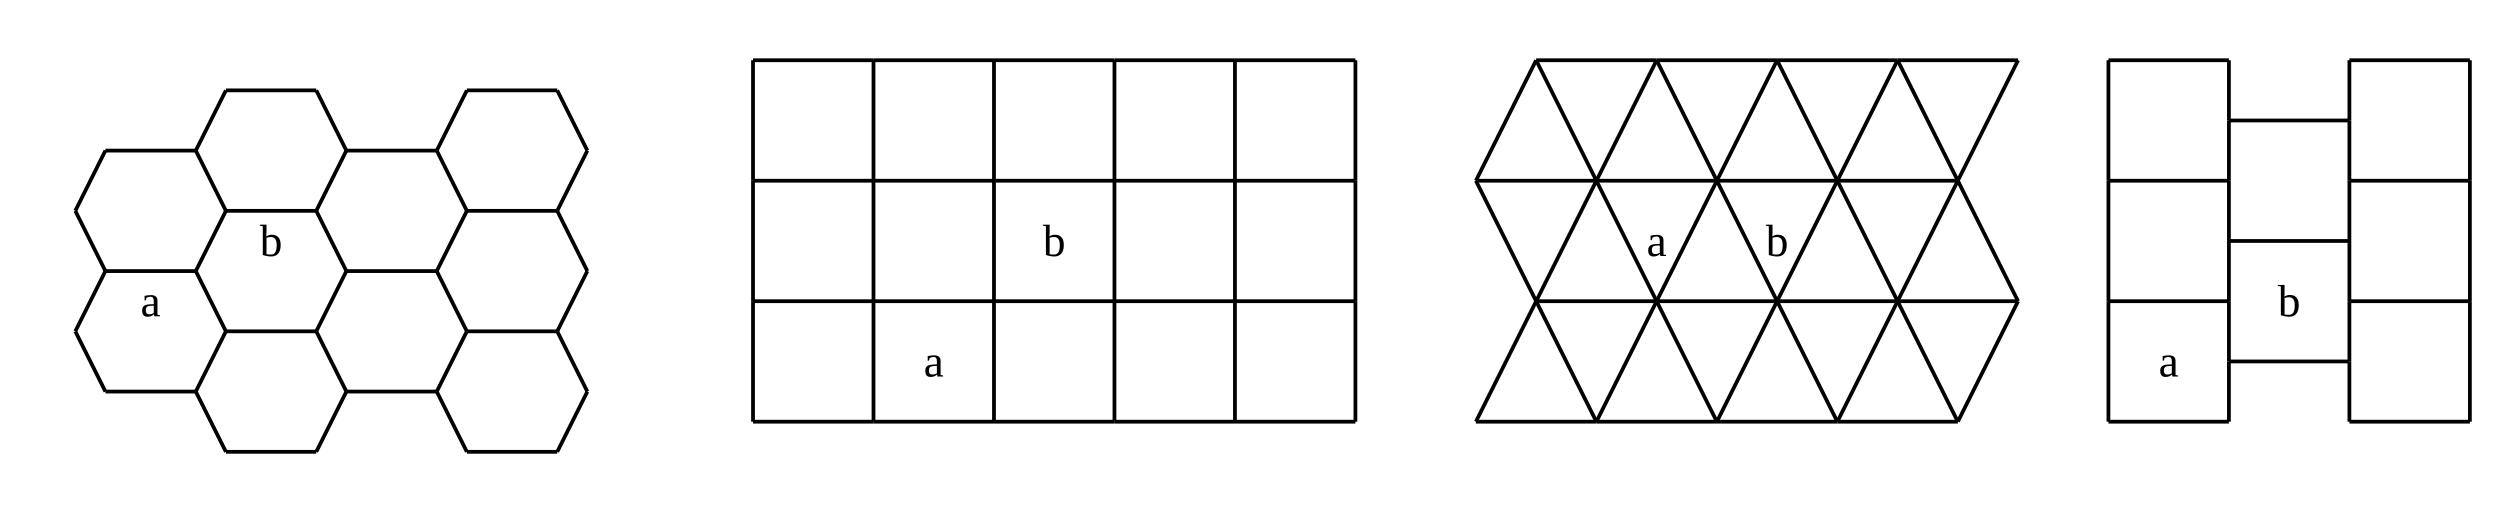
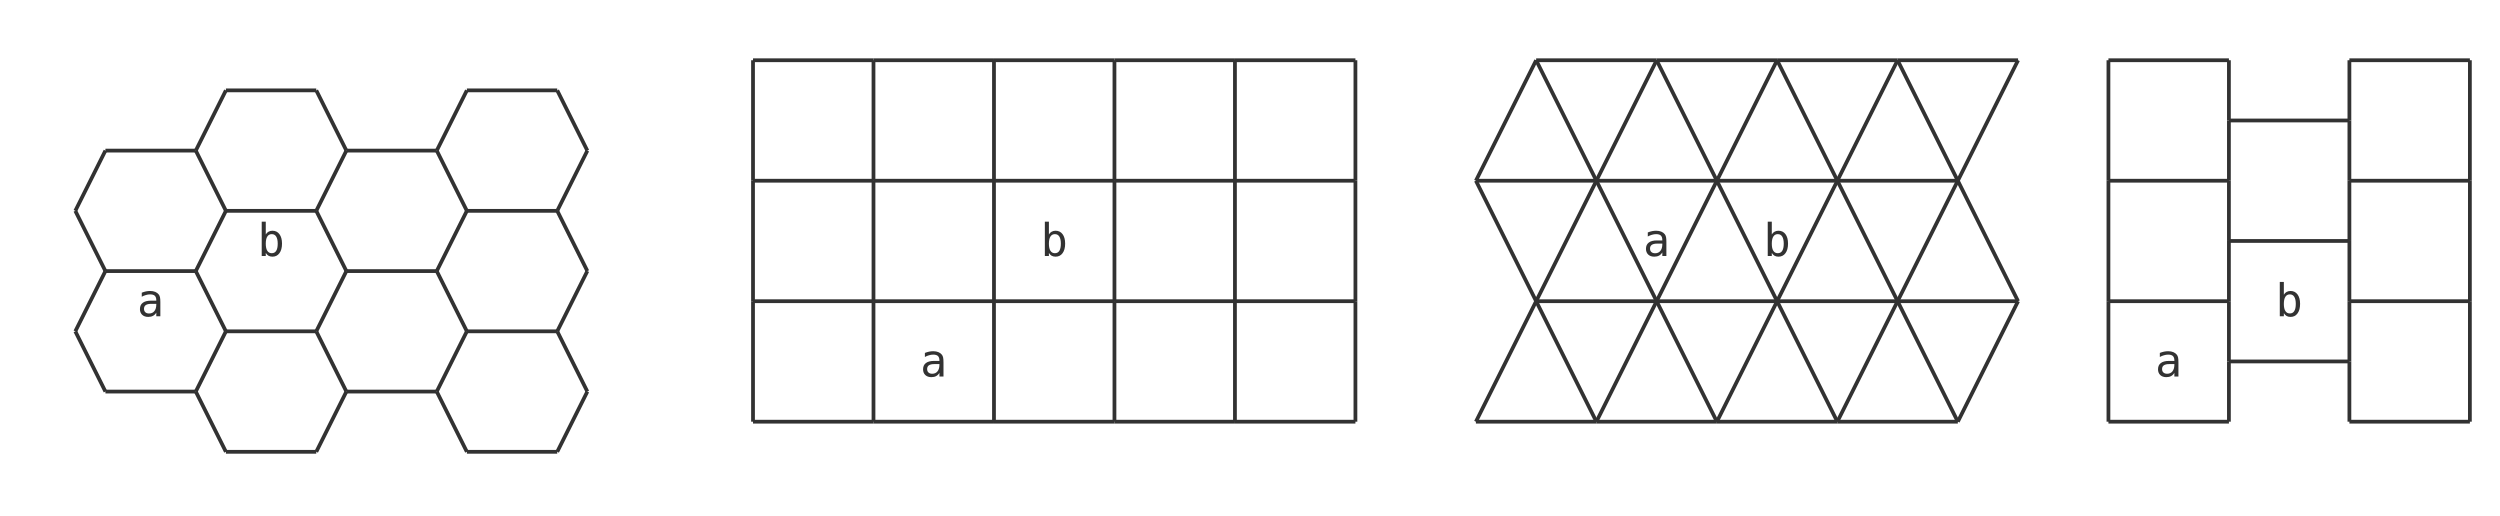
- <svg xmlns="http://www.w3.org/2000/svg" class="diagram" version="1.1" height="137" width="664">
+ <svg xmlns="http://www.w3.org/2000/svg" class="diagram" version="1.1" height="137" width="664" font-family="Menlo,Lucida Console,monospace">
+   <style type="text/css">
+      svg { color: #323232; }
+    @media (prefers-color-scheme: dark) {
+      svg { color: #C8C8C8; }
+ </style>
  <g transform="translate(8,16)">
    <path d="M 192,0 L 224,0" fill="none" stroke="currentColor" />
    <path d="M 224,0 L 256,0" fill="none" stroke="currentColor" />
    <path d="M 256,0 L 288,0" fill="none" stroke="currentColor" />
    <path d="M 288,0 L 320,0" fill="none" stroke="currentColor" />
    <path d="M 320,0 L 352,0" fill="none" stroke="currentColor" />
    <path d="M 400,0 L 432,0" fill="none" stroke="currentColor" />
    <path d="M 432,0 L 464,0" fill="none" stroke="currentColor" />
    <path d="M 464,0 L 496,0" fill="none" stroke="currentColor" />
    <path d="M 496,0 L 528,0" fill="none" stroke="currentColor" />
    <path d="M 552,0 L 584,0" fill="none" stroke="currentColor" />
    <path d="M 616,0 L 648,0" fill="none" stroke="currentColor" />
    <path d="M 584,16 L 616,16" fill="none" stroke="currentColor" />
    <path d="M 192,32 L 224,32" fill="none" stroke="currentColor" />
    <path d="M 224,32 L 256,32" fill="none" stroke="currentColor" />
    <path d="M 256,32 L 288,32" fill="none" stroke="currentColor" />
    <path d="M 288,32 L 320,32" fill="none" stroke="currentColor" />
    <path d="M 320,32 L 352,32" fill="none" stroke="currentColor" />
    <path d="M 384,32 L 416,32" fill="none" stroke="currentColor" />
    <path d="M 416,32 L 448,32" fill="none" stroke="currentColor" />
    <path d="M 448,32 L 480,32" fill="none" stroke="currentColor" />
    <path d="M 480,32 L 512,32" fill="none" stroke="currentColor" />
    <path d="M 552,32 L 584,32" fill="none" stroke="currentColor" />
    <path d="M 616,32 L 648,32" fill="none" stroke="currentColor" />
    <path d="M 584,48 L 616,48" fill="none" stroke="currentColor" />
    <path d="M 192,64 L 224,64" fill="none" stroke="currentColor" />
    <path d="M 224,64 L 256,64" fill="none" stroke="currentColor" />
    <path d="M 256,64 L 288,64" fill="none" stroke="currentColor" />
    <path d="M 288,64 L 320,64" fill="none" stroke="currentColor" />
    <path d="M 320,64 L 352,64" fill="none" stroke="currentColor" />
    <path d="M 400,64 L 432,64" fill="none" stroke="currentColor" />
    <path d="M 432,64 L 464,64" fill="none" stroke="currentColor" />
    <path d="M 464,64 L 496,64" fill="none" stroke="currentColor" />
    <path d="M 496,64 L 528,64" fill="none" stroke="currentColor" />
    <path d="M 552,64 L 584,64" fill="none" stroke="currentColor" />
    <path d="M 616,64 L 648,64" fill="none" stroke="currentColor" />
    <path d="M 584,80 L 616,80" fill="none" stroke="currentColor" />
    <path d="M 192,96 L 224,96" fill="none" stroke="currentColor" />
    <path d="M 224,96 L 256,96" fill="none" stroke="currentColor" />
    <path d="M 256,96 L 288,96" fill="none" stroke="currentColor" />
    <path d="M 288,96 L 320,96" fill="none" stroke="currentColor" />
    <path d="M 320,96 L 352,96" fill="none" stroke="currentColor" />
    <path d="M 384,96 L 416,96" fill="none" stroke="currentColor" />
    <path d="M 416,96 L 448,96" fill="none" stroke="currentColor" />
    <path d="M 448,96 L 480,96" fill="none" stroke="currentColor" />
    <path d="M 480,96 L 512,96" fill="none" stroke="currentColor" />
    <path d="M 552,96 L 584,96" fill="none" stroke="currentColor" />
    <path d="M 616,96 L 648,96" fill="none" stroke="currentColor" />
    <path d="M 52,8 L 76,8" fill="none" stroke="currentColor" />
    <path d="M 116,8 L 140,8" fill="none" stroke="currentColor" />
    <path d="M 20,24 L 44,24" fill="none" stroke="currentColor" />
    <path d="M 84,24 L 108,24" fill="none" stroke="currentColor" />
    <path d="M 52,40 L 76,40" fill="none" stroke="currentColor" />
    <path d="M 116,40 L 140,40" fill="none" stroke="currentColor" />
    <path d="M 20,56 L 44,56" fill="none" stroke="currentColor" />
    <path d="M 84,56 L 108,56" fill="none" stroke="currentColor" />
    <path d="M 52,72 L 76,72" fill="none" stroke="currentColor" />
    <path d="M 116,72 L 140,72" fill="none" stroke="currentColor" />
    <path d="M 20,88 L 44,88" fill="none" stroke="currentColor" />
    <path d="M 84,88 L 108,88" fill="none" stroke="currentColor" />
    <path d="M 52,104 L 76,104" fill="none" stroke="currentColor" />
    <path d="M 116,104 L 140,104" fill="none" stroke="currentColor" />
    <path d="M 192,0 L 192,32" fill="none" stroke="currentColor" />
    <path d="M 192,32 L 192,64" fill="none" stroke="currentColor" />
    <path d="M 192,64 L 192,96" fill="none" stroke="currentColor" />
    <path d="M 224,0 L 224,32" fill="none" stroke="currentColor" />
    <path d="M 224,32 L 224,64" fill="none" stroke="currentColor" />
    <path d="M 224,64 L 224,96" fill="none" stroke="currentColor" />
    <path d="M 256,0 L 256,32" fill="none" stroke="currentColor" />
    <path d="M 256,32 L 256,64" fill="none" stroke="currentColor" />
    <path d="M 256,64 L 256,96" fill="none" stroke="currentColor" />
    <path d="M 288,0 L 288,32" fill="none" stroke="currentColor" />
    <path d="M 288,32 L 288,64" fill="none" stroke="currentColor" />
    <path d="M 288,64 L 288,96" fill="none" stroke="currentColor" />
    <path d="M 320,0 L 320,32" fill="none" stroke="currentColor" />
    <path d="M 320,32 L 320,64" fill="none" stroke="currentColor" />
    <path d="M 320,64 L 320,96" fill="none" stroke="currentColor" />
    <path d="M 352,0 L 352,32" fill="none" stroke="currentColor" />
    <path d="M 352,32 L 352,64" fill="none" stroke="currentColor" />
    <path d="M 352,64 L 352,96" fill="none" stroke="currentColor" />
    <path d="M 552,0 L 552,32" fill="none" stroke="currentColor" />
    <path d="M 552,32 L 552,64" fill="none" stroke="currentColor" />
    <path d="M 552,64 L 552,96" fill="none" stroke="currentColor" />
    <path d="M 584,0 L 584,16" fill="none" stroke="currentColor" />
    <path d="M 584,16 L 584,32" fill="none" stroke="currentColor" />
    <path d="M 584,32 L 584,48" fill="none" stroke="currentColor" />
    <path d="M 584,48 L 584,64" fill="none" stroke="currentColor" />
    <path d="M 584,64 L 584,80" fill="none" stroke="currentColor" />
    <path d="M 584,80 L 584,96" fill="none" stroke="currentColor" />
    <path d="M 616,0 L 616,16" fill="none" stroke="currentColor" />
    <path d="M 616,16 L 616,32" fill="none" stroke="currentColor" />
    <path d="M 616,32 L 616,48" fill="none" stroke="currentColor" />
    <path d="M 616,48 L 616,64" fill="none" stroke="currentColor" />
    <path d="M 616,64 L 616,80" fill="none" stroke="currentColor" />
    <path d="M 616,80 L 616,96" fill="none" stroke="currentColor" />
    <path d="M 648,0 L 648,32" fill="none" stroke="currentColor" />
    <path d="M 648,32 L 648,64" fill="none" stroke="currentColor" />
    <path d="M 648,64 L 648,96" fill="none" stroke="currentColor" />
    <path d="M 12,40 L 20,24" fill="none" stroke="currentColor" />
    <path d="M 12,72 L 20,56" fill="none" stroke="currentColor" />
    <path d="M 44,24 L 52,8" fill="none" stroke="currentColor" />
    <path d="M 44,56 L 52,40" fill="none" stroke="currentColor" />
    <path d="M 44,88 L 52,72" fill="none" stroke="currentColor" />
    <path d="M 76,40 L 84,24" fill="none" stroke="currentColor" />
    <path d="M 76,72 L 84,56" fill="none" stroke="currentColor" />
    <path d="M 108,24 L 116,8" fill="none" stroke="currentColor" />
    <path d="M 76,104 L 84,88" fill="none" stroke="currentColor" />
    <path d="M 108,56 L 116,40" fill="none" stroke="currentColor" />
    <path d="M 108,88 L 116,72" fill="none" stroke="currentColor" />
    <path d="M 140,40 L 148,24" fill="none" stroke="currentColor" />
    <path d="M 140,72 L 148,56" fill="none" stroke="currentColor" />
    <path d="M 140,104 L 148,88" fill="none" stroke="currentColor" />
    <path d="M 384,32 L 400,0" fill="none" stroke="currentColor" />
    <path d="M 384,96 L 400,64" fill="none" stroke="currentColor" />
    <path d="M 400,64 L 416,32" fill="none" stroke="currentColor" />
    <path d="M 416,32 L 432,0" fill="none" stroke="currentColor" />
    <path d="M 416,96 L 432,64" fill="none" stroke="currentColor" />
    <path d="M 432,64 L 448,32" fill="none" stroke="currentColor" />
    <path d="M 448,32 L 464,0" fill="none" stroke="currentColor" />
    <path d="M 448,96 L 464,64" fill="none" stroke="currentColor" />
    <path d="M 464,64 L 480,32" fill="none" stroke="currentColor" />
    <path d="M 480,32 L 496,0" fill="none" stroke="currentColor" />
    <path d="M 480,96 L 496,64" fill="none" stroke="currentColor" />
    <path d="M 496,64 L 512,32" fill="none" stroke="currentColor" />
    <path d="M 512,32 L 528,0" fill="none" stroke="currentColor" />
    <path d="M 512,96 L 528,64" fill="none" stroke="currentColor" />
    <path d="M 12,72 L 20,88" fill="none" stroke="currentColor" />
    <path d="M 12,40 L 20,56" fill="none" stroke="currentColor" />
    <path d="M 44,88 L 52,104" fill="none" stroke="currentColor" />
    <path d="M 44,56 L 52,72" fill="none" stroke="currentColor" />
    <path d="M 44,24 L 52,40" fill="none" stroke="currentColor" />
    <path d="M 76,72 L 84,88" fill="none" stroke="currentColor" />
    <path d="M 76,40 L 84,56" fill="none" stroke="currentColor" />
    <path d="M 108,88 L 116,104" fill="none" stroke="currentColor" />
    <path d="M 76,8 L 84,24" fill="none" stroke="currentColor" />
    <path d="M 108,56 L 116,72" fill="none" stroke="currentColor" />
    <path d="M 108,24 L 116,40" fill="none" stroke="currentColor" />
    <path d="M 140,72 L 148,88" fill="none" stroke="currentColor" />
    <path d="M 140,40 L 148,56" fill="none" stroke="currentColor" />
    <path d="M 140,8 L 148,24" fill="none" stroke="currentColor" />
    <path d="M 384,32 L 400,64" fill="none" stroke="currentColor" />
    <path d="M 400,64 L 416,96" fill="none" stroke="currentColor" />
    <path d="M 400,0 L 416,32" fill="none" stroke="currentColor" />
    <path d="M 416,32 L 432,64" fill="none" stroke="currentColor" />
    <path d="M 432,64 L 448,96" fill="none" stroke="currentColor" />
    <path d="M 432,0 L 448,32" fill="none" stroke="currentColor" />
    <path d="M 448,32 L 464,64" fill="none" stroke="currentColor" />
    <path d="M 464,64 L 480,96" fill="none" stroke="currentColor" />
    <path d="M 464,0 L 480,32" fill="none" stroke="currentColor" />
    <path d="M 480,32 L 496,64" fill="none" stroke="currentColor" />
    <path d="M 496,64 L 512,96" fill="none" stroke="currentColor" />
    <path d="M 496,0 L 512,32" fill="none" stroke="currentColor" />
    <path d="M 512,32 L 528,64" fill="none" stroke="currentColor" />
    <text text-anchor="middle" x="32" y="68" fill="currentColor" style="font-size:1em">a</text>
    <text text-anchor="middle" x="64" y="52" fill="currentColor" style="font-size:1em">b</text>
    <text text-anchor="middle" x="240" y="84" fill="currentColor" style="font-size:1em">a</text>
    <text text-anchor="middle" x="272" y="52" fill="currentColor" style="font-size:1em">b</text>
    <text text-anchor="middle" x="432" y="52" fill="currentColor" style="font-size:1em">a</text>
    <text text-anchor="middle" x="464" y="52" fill="currentColor" style="font-size:1em">b</text>
    <text text-anchor="middle" x="568" y="84" fill="currentColor" style="font-size:1em">a</text>
    <text text-anchor="middle" x="600" y="68" fill="currentColor" style="font-size:1em">b</text>
  </g>
</svg>
